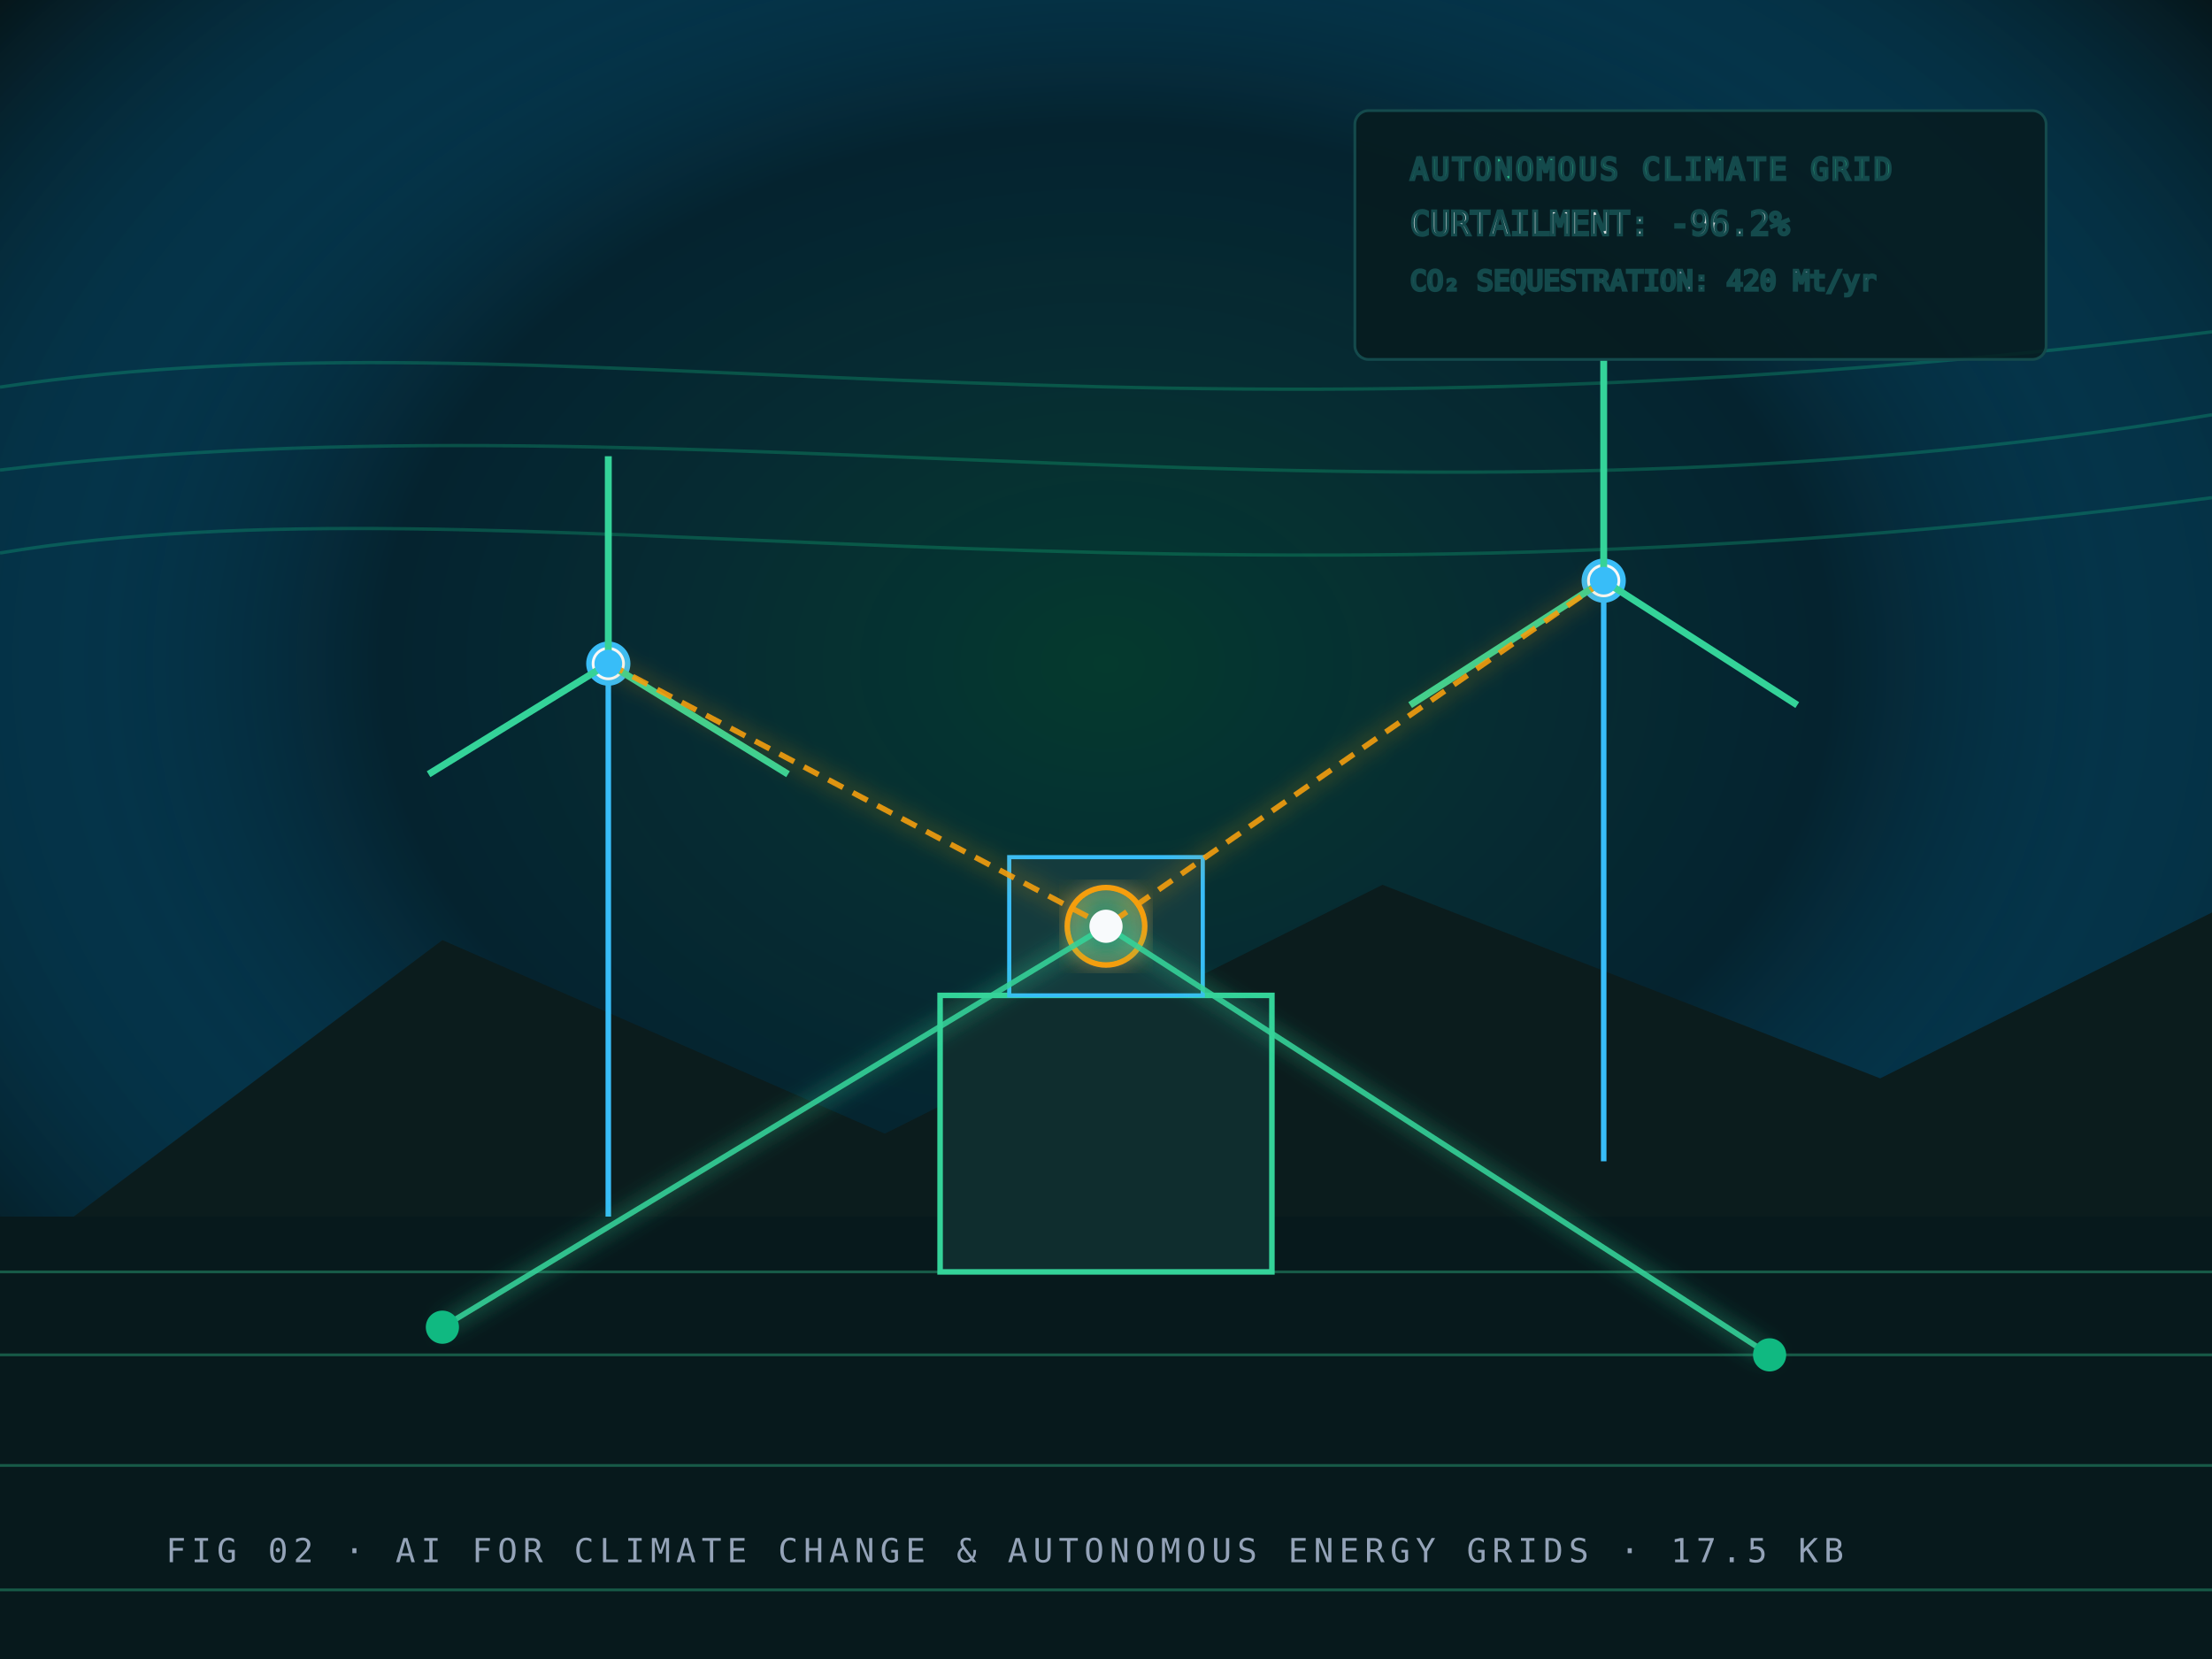
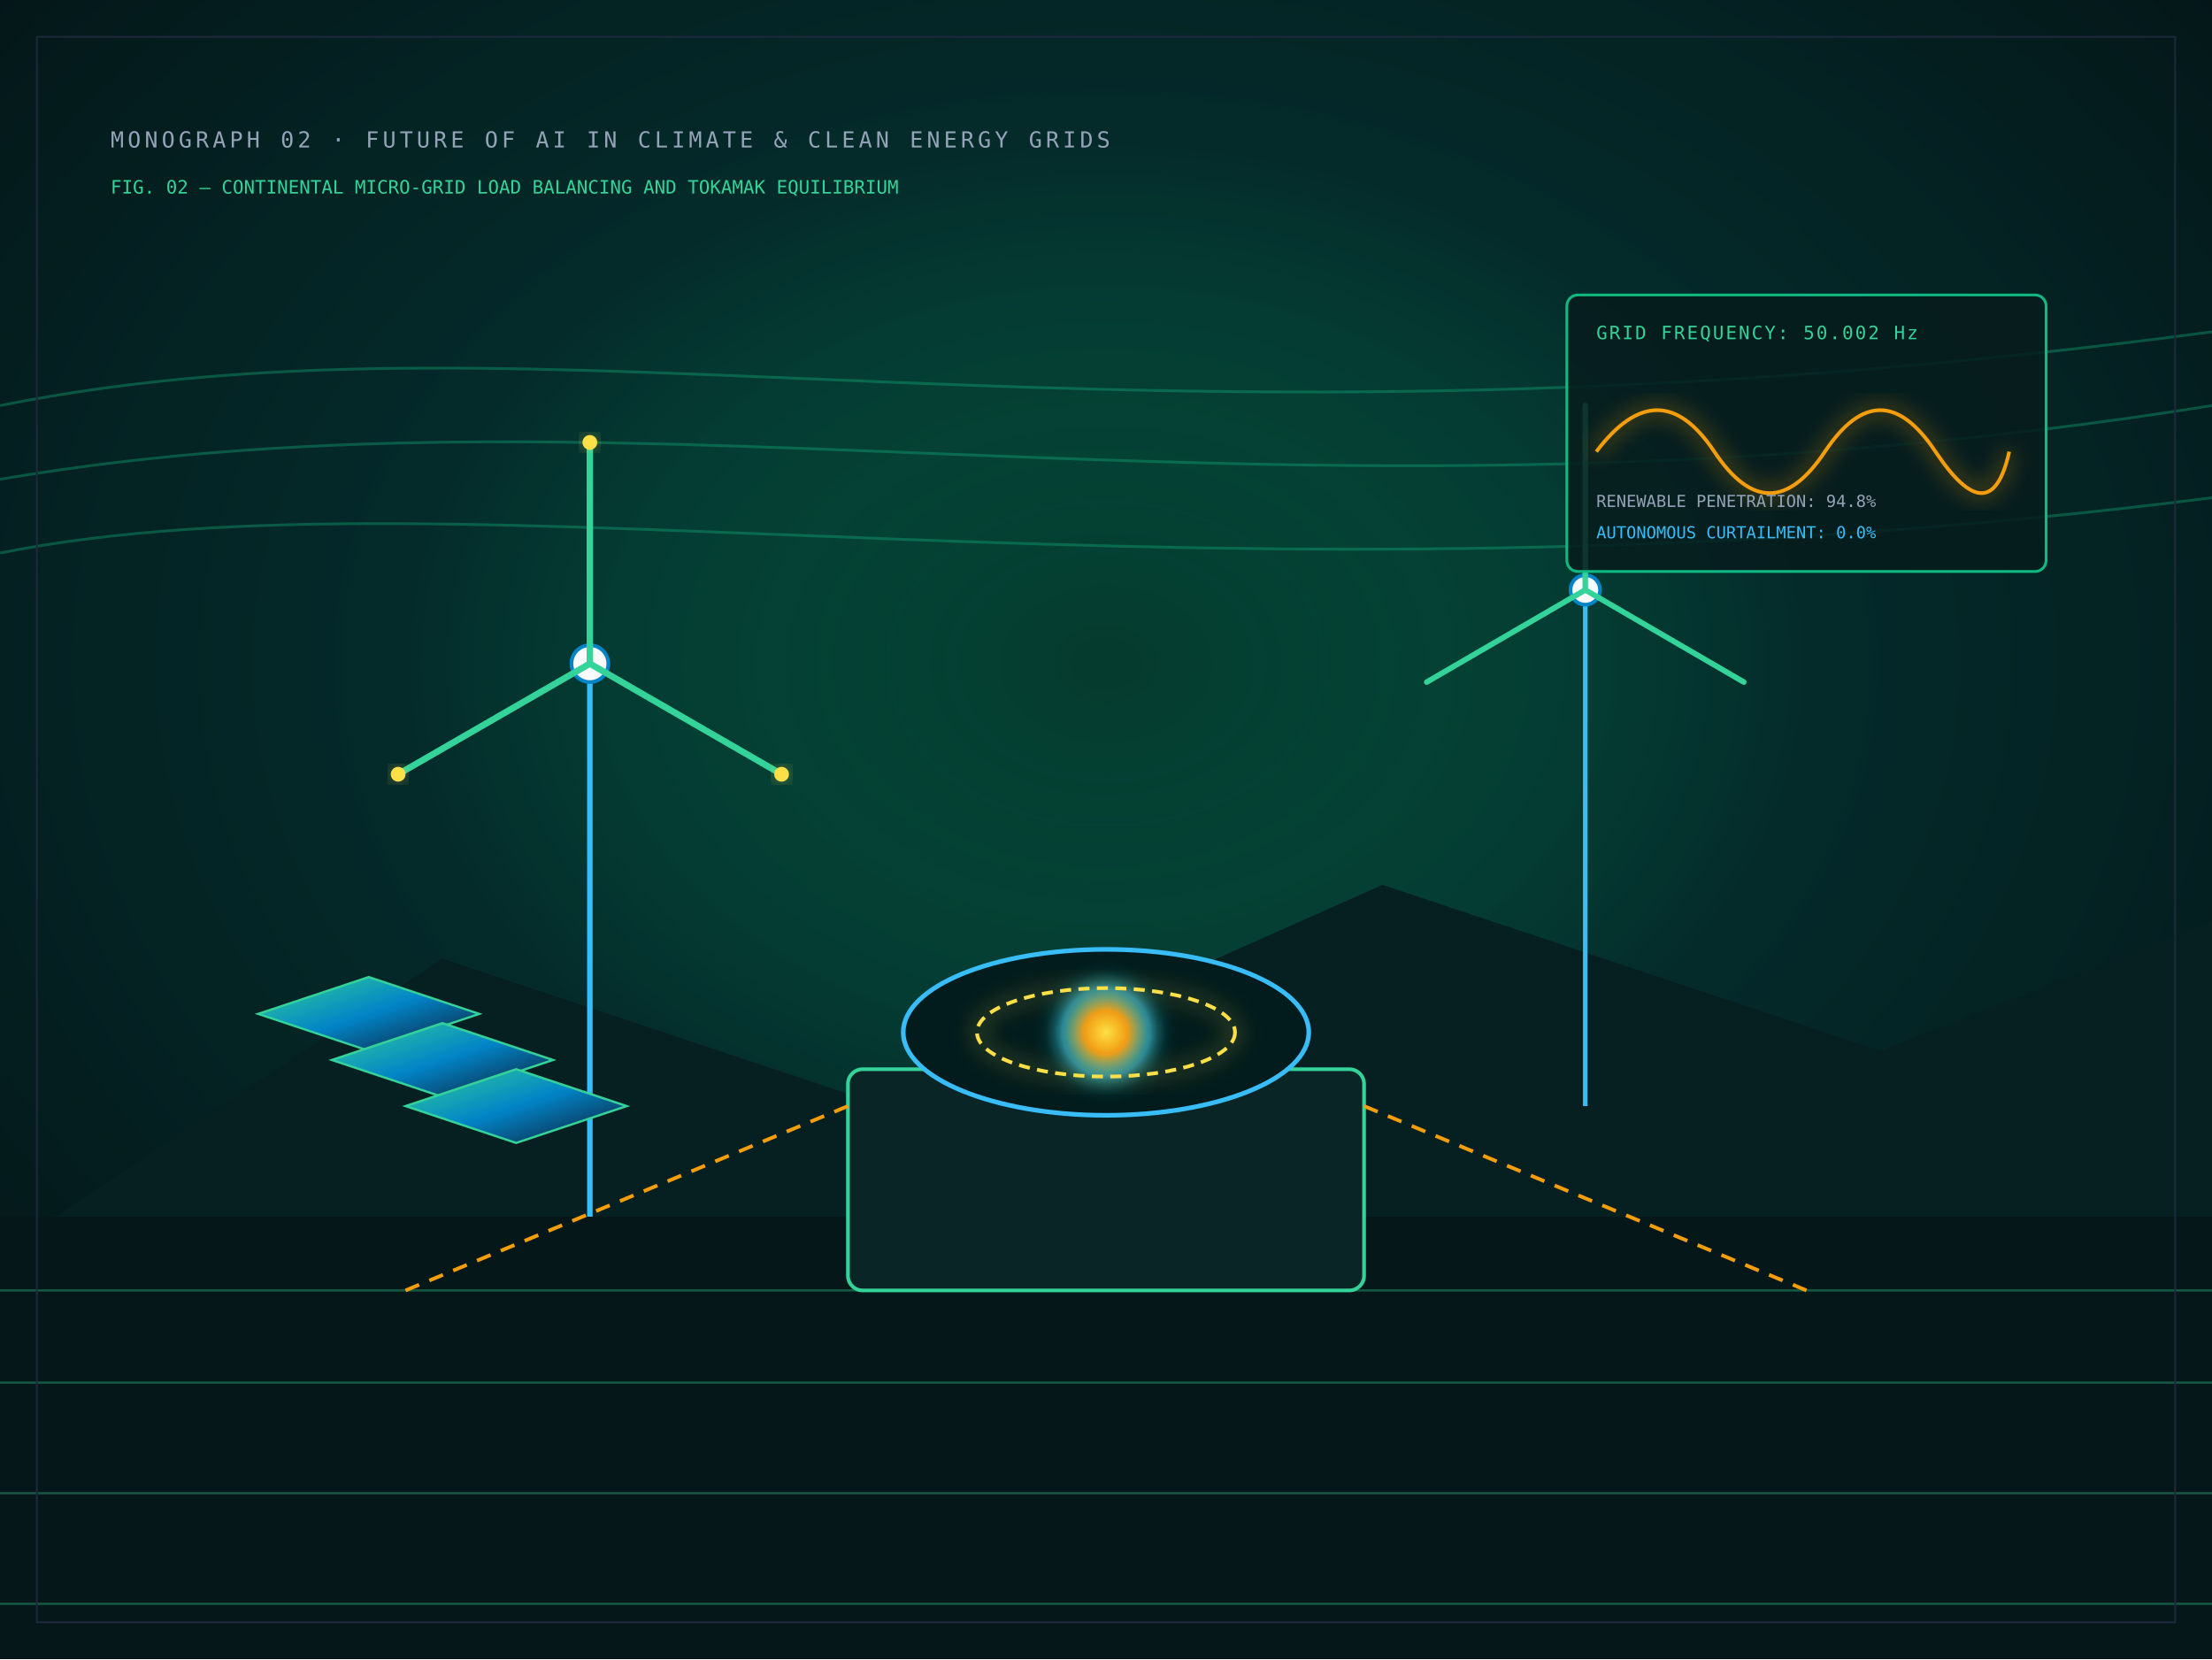
- <svg xmlns="http://www.w3.org/2000/svg" viewBox="0 0 800 600" width="800" height="600" preserveAspectRatio="xMidYMid slice">
+ <svg xmlns="http://www.w3.org/2000/svg" viewBox="0 0 1200 900" width="1200" height="900" preserveAspectRatio="xMidYMid slice">
  <defs>
-     <radialGradient id="gridGlow" cx="50%" cy="40%" r="65%">
+     <radialGradient id="climateAtmosphere" cx="50%" cy="40%" r="70%">
      <stop offset="0%" stop-color="#059669" stop-opacity="0.3" />
-       <stop offset="50%" stop-color="#0284C7" stop-opacity="0.15" />
-       <stop offset="100%" stop-color="#061214" stop-opacity="1" />
+       <stop offset="45%" stop-color="#042F2E" stop-opacity="0.85" />
+       <stop offset="100%" stop-color="#041214" stop-opacity="1" />
    </radialGradient>
-     <filter id="glow">
-       <feGaussianBlur stdDeviation="4" result="blur" />
+     <radialGradient id="fusionPlasma" cx="50%" cy="50%" r="50%">
+       <stop offset="0%" stop-color="#FDE047" stop-opacity="1" />
+       <stop offset="35%" stop-color="#F59E0B" stop-opacity="0.9" />
+       <stop offset="70%" stop-color="#06B6D4" stop-opacity="0.5" />
+       <stop offset="100%" stop-color="#022C22" stop-opacity="0" />
+     </radialGradient>
+     <linearGradient id="solarGlint" x1="0%" y1="0%" x2="100%" y2="100%">
+       <stop offset="0%" stop-color="#34D399" />
+       <stop offset="50%" stop-color="#0284C7" />
+       <stop offset="100%" stop-color="#0F172A" />
+     </linearGradient>
+     <filter id="climateBloom" x="-20%" y="-20%" width="140%" height="140%">
+       <feGaussianBlur stdDeviation="6" result="blur" />
      <feMerge>
        <feMergeNode in="blur" />
        <feMergeNode in="SourceGraphic" />
      </feMerge>
    </filter>
  </defs>
-   <rect width="800" height="600" fill="#061214" />
-   <rect width="800" height="600" fill="url(#gridGlow)" />
-   <g stroke="#10B981" stroke-width="1.2" opacity="0.3" fill="none">
-     <path d="M 0 140 C 200 110, 400 170, 800 120" />
-     <path d="M 0 170 C 250 140, 500 200, 800 150" />
-     <path d="M 0 200 C 180 170, 420 230, 800 180" />
+   <rect width="1200" height="900" fill="#041214" />
+   <rect width="1200" height="900" fill="url(#climateAtmosphere)" />
+   <g stroke="#10B981" stroke-width="1.5" opacity="0.35" fill="none">
+     <path d="M 0 220 C 300 160, 600 260, 1200 180" />
+     <path d="M 0 260 C 350 200, 700 300, 1200 220" />
+     <path d="M 0 300 C 250 250, 650 340, 1200 270" />
  </g>
-   <polygon points="0,460 160,340 320,410 500,320 680,390 800,330 800,600 0,600" fill="#0B1C1D" />
-   <rect x="0" y="440" width="800" height="160" fill="#07191C" />
-   <g stroke="#34D399" stroke-width="1" opacity="0.35">
-     <line x1="0" y1="460" x2="800" y2="460" />
-     <line x1="0" y1="490" x2="800" y2="490" />
-     <line x1="0" y1="530" x2="800" y2="530" />
-     <line x1="0" y1="575" x2="800" y2="575" />
+   <polygon points="0,680 240,520 480,600 750,480 1020,570 1200,500 1200,900 0,900" fill="#061F21" />
+   <rect x="0" y="660" width="1200" height="240" fill="#051719" />
+   <g stroke="#34D399" stroke-width="1.2" opacity="0.35">
+     <line x1="0" y1="700" x2="1200" y2="700" />
+     <line x1="0" y1="750" x2="1200" y2="750" />
+     <line x1="0" y1="810" x2="1200" y2="810" />
+     <line x1="0" y1="870" x2="1200" y2="870" />
  </g>
-   <g stroke="#38BDF8" stroke-width="2" fill="none">
-     <line x1="220" y1="440" x2="220" y2="240" />
-     <circle cx="220" cy="240" r="7" fill="#F8FAFC" />
-     <line x1="220" y1="240" x2="220" y2="165" stroke="#34D399" stroke-width="2.5" />
-     <line x1="220" y1="240" x2="285" y2="280" stroke="#34D399" stroke-width="2.5" />
-     <line x1="220" y1="240" x2="155" y2="280" stroke="#34D399" stroke-width="2.5" />
+   <g transform="translate(320, 360)">
+     <line x1="0" y1="300" x2="0" y2="0" stroke="#38BDF8" stroke-width="3" />
+     <circle cx="0" cy="0" r="10" fill="#F8FAFC" stroke="#0284C7" stroke-width="2" />
+     <line x1="0" y1="0" x2="0" y2="-120" stroke="#34D399" stroke-width="3.5" stroke-linecap="round" />
+     <line x1="0" y1="0" x2="104" y2="60" stroke="#34D399" stroke-width="3.5" stroke-linecap="round" />
+     <line x1="0" y1="0" x2="-104" y2="60" stroke="#34D399" stroke-width="3.5" stroke-linecap="round" />
+     <circle cx="0" cy="-120" r="4" fill="#FDE047" filter="url(#climateBloom)" />
+     <circle cx="104" cy="60" r="4" fill="#FDE047" filter="url(#climateBloom)" />
+     <circle cx="-104" cy="60" r="4" fill="#FDE047" filter="url(#climateBloom)" />
  </g>
-   <g stroke="#38BDF8" stroke-width="2" fill="none">
-     <line x1="580" y1="420" x2="580" y2="210" />
-     <circle cx="580" cy="210" r="7" fill="#F8FAFC" />
-     <line x1="580" y1="210" x2="580" y2="130" stroke="#34D399" stroke-width="2.5" />
-     <line x1="580" y1="210" x2="650" y2="255" stroke="#34D399" stroke-width="2.5" />
-     <line x1="580" y1="210" x2="510" y2="255" stroke="#34D399" stroke-width="2.5" />
+   <g transform="translate(860, 320)">
+     <line x1="0" y1="280" x2="0" y2="0" stroke="#38BDF8" stroke-width="2.5" />
+     <circle cx="0" cy="0" r="8" fill="#F8FAFC" stroke="#0284C7" stroke-width="2" />
+     <line x1="0" y1="0" x2="0" y2="-100" stroke="#34D399" stroke-width="3" stroke-linecap="round" />
+     <line x1="0" y1="0" x2="86" y2="50" stroke="#34D399" stroke-width="3" stroke-linecap="round" />
+     <line x1="0" y1="0" x2="-86" y2="50" stroke="#34D399" stroke-width="3" stroke-linecap="round" />
  </g>
-   <rect x="340" y="360" width="120" height="100" fill="#0F2D2E" stroke="#34D399" stroke-width="2" />
-   <rect x="365" y="310" width="70" height="50" fill="#143B3D" stroke="#38BDF8" stroke-width="1.5" />
-   <circle cx="400" cy="335" r="14" fill="#34D399" fill-opacity="0.3" stroke="#F59E0B" stroke-width="2" filter="url(#glow)" />
-   <g stroke="#F59E0B" stroke-width="2" filter="url(#glow)" opacity="0.9">
-     <line x1="220" y1="240" x2="400" y2="335" stroke-dasharray="6 4" />
-     <line x1="580" y1="210" x2="400" y2="335" stroke-dasharray="6 4" />
-     <line x1="400" y1="335" x2="160" y2="480" stroke="#34D399" />
-     <line x1="400" y1="335" x2="640" y2="490" stroke="#34D399" />
+   <g transform="translate(600, 520)">
+     <rect x="-140" y="60" width="280" height="120" rx="8" fill="#0A2526" stroke="#34D399" stroke-width="2" />
+     <ellipse cx="0" cy="40" rx="110" ry="45" fill="#021B1C" stroke="#38BDF8" stroke-width="2.5" />
+     <circle cx="0" cy="40" r="34" fill="url(#fusionPlasma)" filter="url(#climateBloom)" />
+     <ellipse cx="0" cy="40" rx="70" ry="24" fill="none" stroke="#FDE047" stroke-width="2" stroke-dasharray="6 4" filter="url(#climateBloom)" />
+     <path d="M -140 80 L -380 180" stroke="#F59E0B" stroke-width="2" stroke-dasharray="8 6" />
+     <path d="M 140 80 L 380 180" stroke="#F59E0B" stroke-width="2" stroke-dasharray="8 6" />
  </g>
-   <circle cx="400" cy="335" r="6" fill="#F8FAFC" />
-   <circle cx="220" cy="240" r="5" fill="#38BDF8" />
-   <circle cx="580" cy="210" r="5" fill="#38BDF8" />
-   <circle cx="160" cy="480" r="6" fill="#10B981" />
-   <circle cx="640" cy="490" r="6" fill="#10B981" />
-   <g fill="#061C1F" fill-opacity="0.85" stroke="#144A4C" stroke-width="1">
-     <rect x="490" y="40" width="250" height="90" rx="5" />
-     <text x="510" y="65" fill="#34D399" font-family="monospace" font-size="11" letter-spacing="1">AUTONOMOUS CLIMATE GRID</text>
-     <text x="510" y="85" fill="#F8FAFC" font-family="monospace" font-size="12">CURTAILMENT: -96.2%</text>
-     <text x="510" y="105" fill="#94A3B8" font-family="monospace" font-size="10">CO₂ SEQUESTRATION: 420 Mt/yr</text>
+   <g transform="translate(140, 550)">
+     <polygon points="0,0 60,-20 120,0 60,20" fill="url(#solarGlint)" stroke="#34D399" stroke-width="1.2" />
+     <polygon points="40,25 100,5 160,25 100,45" fill="url(#solarGlint)" stroke="#34D399" stroke-width="1.2" />
+     <polygon points="80,50 140,30 200,50 140,70" fill="url(#solarGlint)" stroke="#34D399" stroke-width="1.2" />
  </g>
-   <text x="60" y="565" fill="#94A3B8" font-family="monospace" font-size="12" letter-spacing="2">FIG 02 · AI FOR CLIMATE CHANGE &amp; AUTONOMOUS ENERGY GRIDS · 17.5 KB</text>
+   <g transform="translate(850, 160)">
+     <rect width="260" height="150" rx="6" fill="#061B1D" fill-opacity="0.85" stroke="#10B981" stroke-width="1.5" />
+     <text x="16" y="24" fill="#34D399" font-family="monospace" font-size="10" letter-spacing="1">GRID FREQUENCY: 50.002 Hz</text>
+     <path d="M 16 85 Q 50 40, 80 85 T 140 85 T 200 85 T 240 85" fill="none" stroke="#F59E0B" stroke-width="2" filter="url(#climateBloom)" />
+     <text x="16" y="115" fill="#94A3B8" font-family="monospace" font-size="9">RENEWABLE PENETRATION: 94.8%</text>
+     <text x="16" y="132" fill="#38BDF8" font-family="monospace" font-size="9">AUTONOMOUS CURTAILMENT: 0.0%</text>
+   </g>
+   <text x="60" y="80" fill="#94A3B8" font-family="monospace" font-size="12" letter-spacing="2">MONOGRAPH 02 · FUTURE OF AI IN CLIMATE &amp; CLEAN ENERGY GRIDS</text>
+   <text x="60" y="105" fill="#34D399" font-family="monospace" font-size="10">FIG. 02 — CONTINENTAL MICRO-GRID LOAD BALANCING AND TOKAMAK EQUILIBRIUM</text>
+   <rect x="20" y="20" width="1160" height="860" fill="none" stroke="#1E293B" stroke-width="1" />
</svg>
